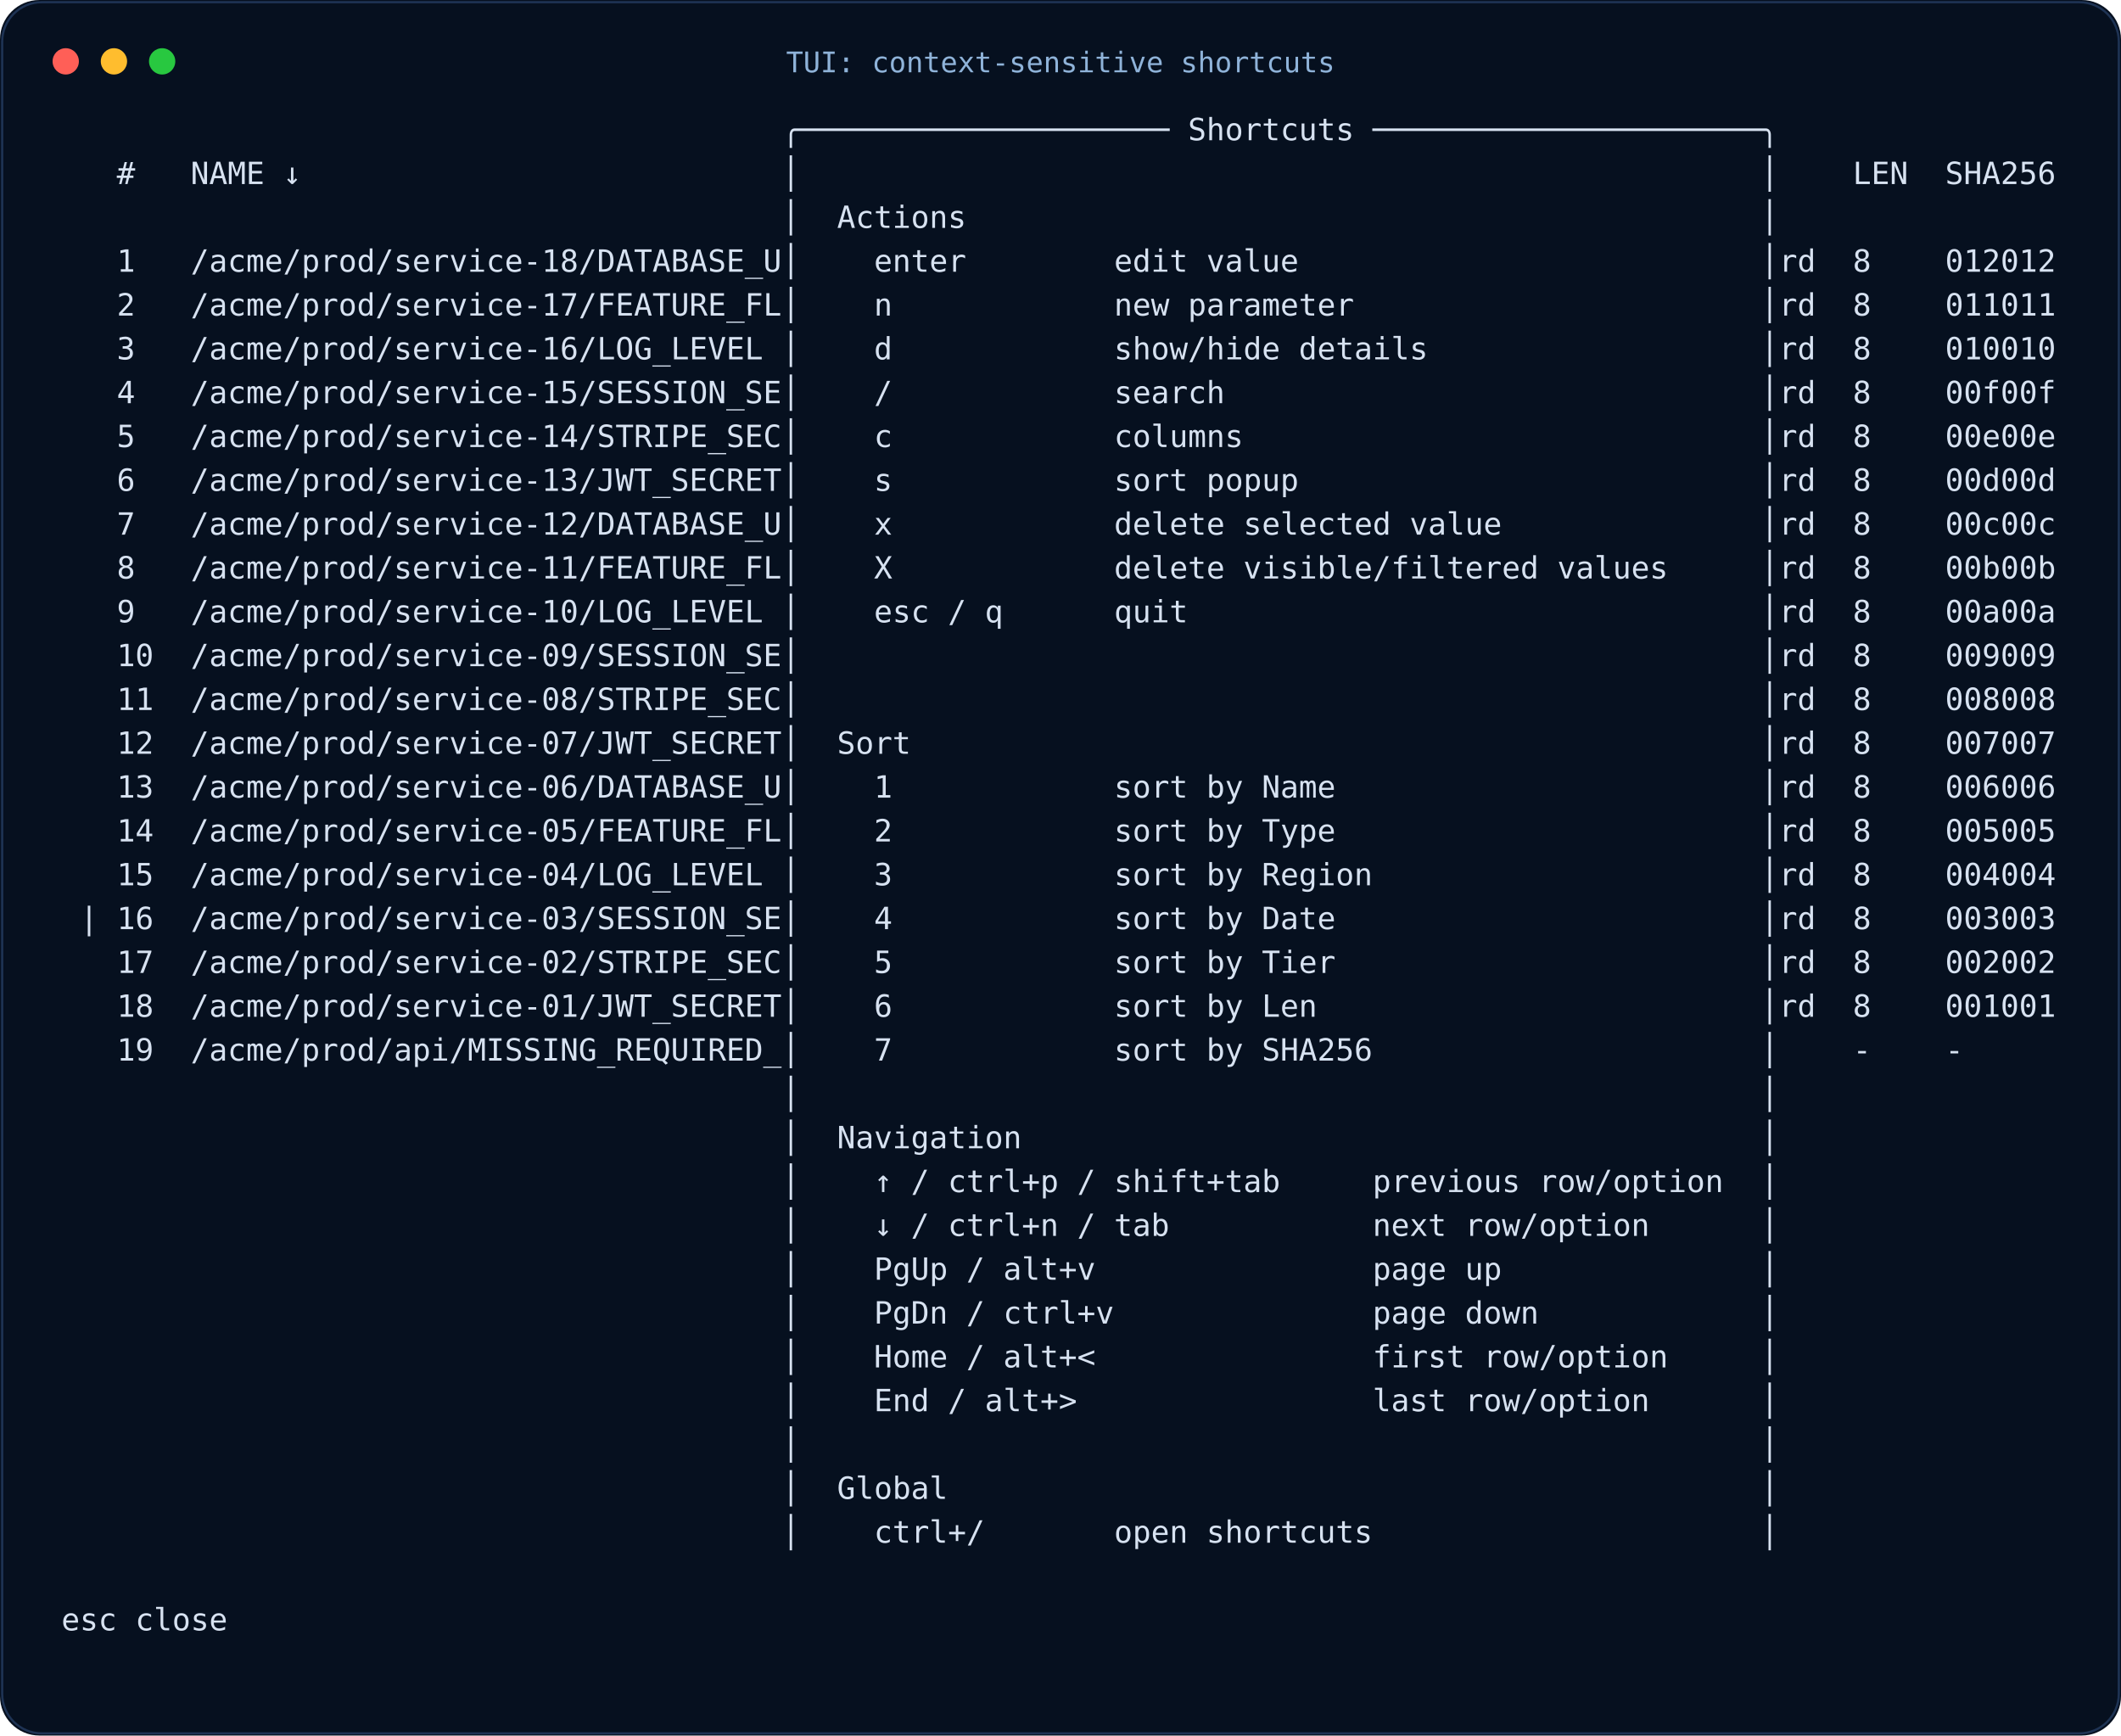
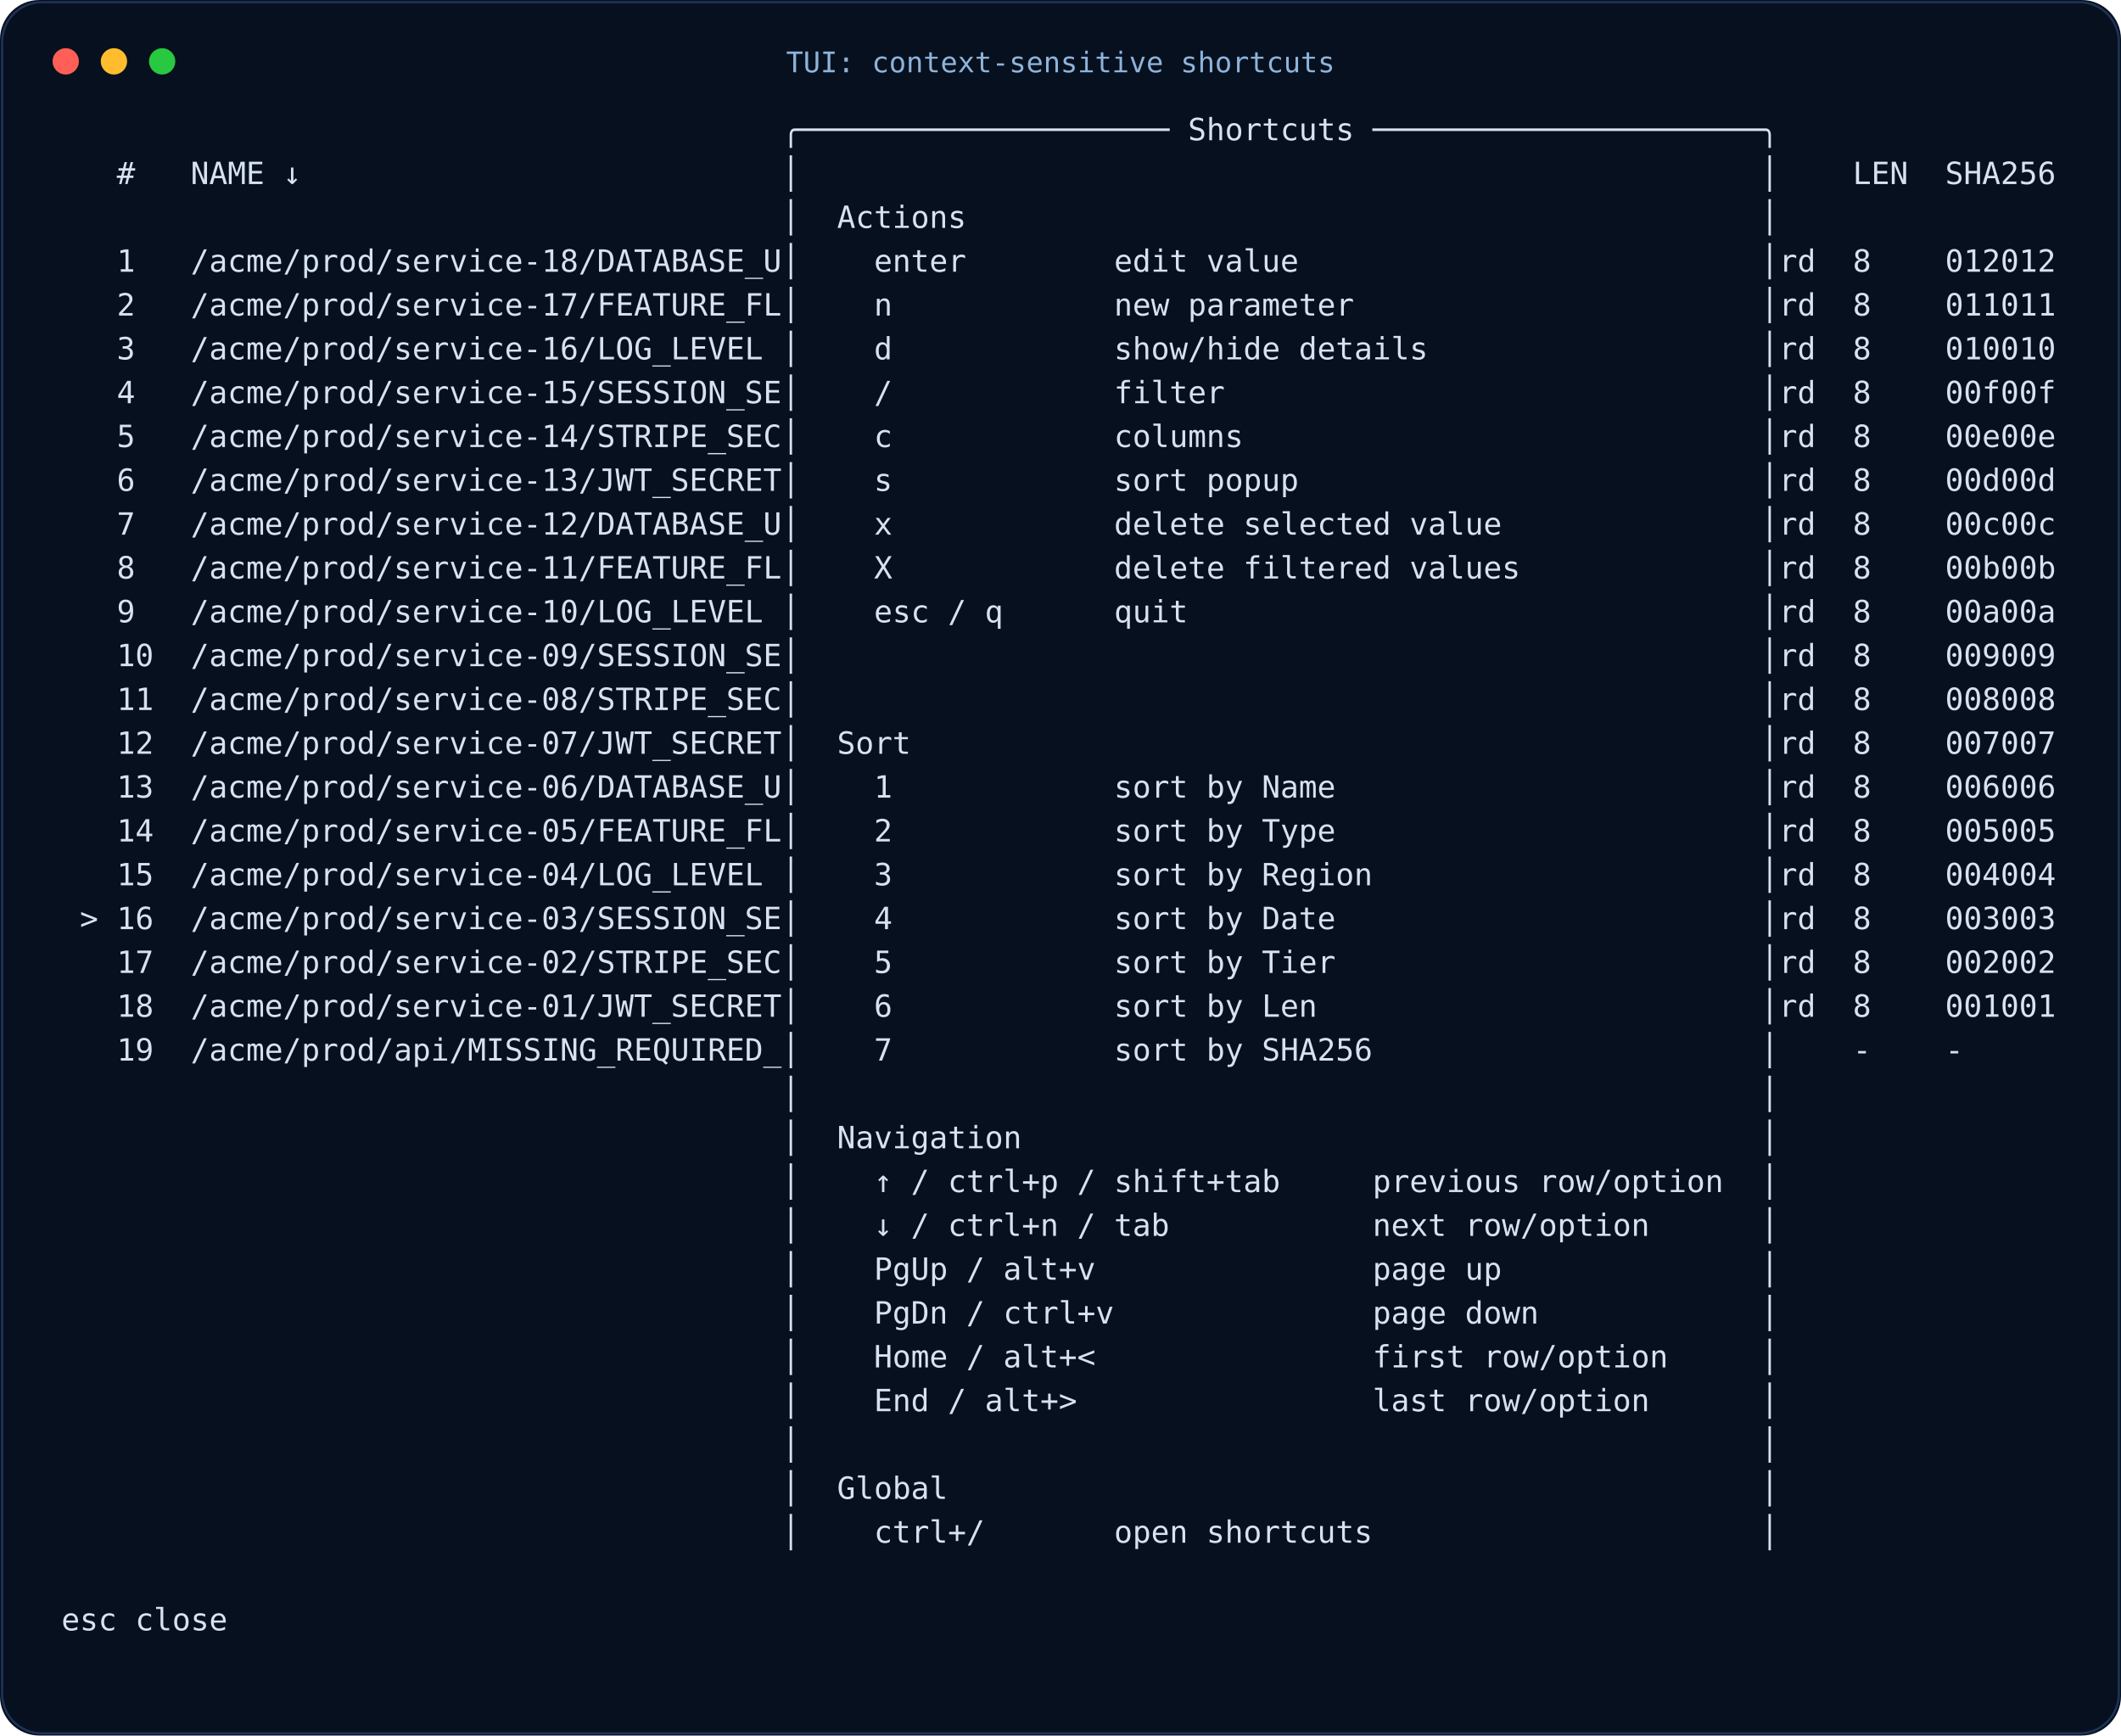
<svg xmlns="http://www.w3.org/2000/svg" width="968" height="792" viewBox="0 0 968 792" role="img" aria-label="TUI: context-sensitive shortcuts">
  <rect width="100%" height="100%" rx="18" fill="#06101f" />
  <rect x="1" y="1" width="966" height="790" rx="18" fill="none" stroke="#1e3354" />
  <circle cx="30" cy="28" r="6" fill="#ff5f57" />
  <circle cx="52" cy="28" r="6" fill="#ffbd2e" />
  <circle cx="74" cy="28" r="6" fill="#28c840" />
  <text x="484" y="33" text-anchor="middle" font-family="ui-monospace, SFMono-Regular, Menlo, Consolas, monospace" font-size="13" fill="#8fb3d9">TUI: context-sensitive shortcuts</text>
  <g font-family="ui-monospace, SFMono-Regular, Menlo, Consolas, monospace" font-size="14" fill="#d7e2f1">
    <text x="28" y="64" xml:space="preserve">                                       ╭──────────────────── Shortcuts ─────────────────────╮</text>
    <text x="28" y="84" xml:space="preserve">   #   NAME ↓                          │                                                    │    LEN  SHA256</text>
    <text x="28" y="104" xml:space="preserve">                                       │  Actions                                           │</text>
    <text x="28" y="124" xml:space="preserve">   1   /acme/prod/service-18/DATABASE_U│    enter        edit value                         │rd  8    012012</text>
    <text x="28" y="144" xml:space="preserve">   2   /acme/prod/service-17/FEATURE_FL│    n            new parameter                      │rd  8    011011</text>
    <text x="28" y="164" xml:space="preserve">   3   /acme/prod/service-16/LOG_LEVEL │    d            show/hide details                  │rd  8    010010</text>
-     <text x="28" y="184" xml:space="preserve">   4   /acme/prod/service-15/SESSION_SE│    /            search                             │rd  8    00f00f</text>
+     <text x="28" y="184" xml:space="preserve">   4   /acme/prod/service-15/SESSION_SE│    /            filter                             │rd  8    00f00f</text>
    <text x="28" y="204" xml:space="preserve">   5   /acme/prod/service-14/STRIPE_SEC│    c            columns                            │rd  8    00e00e</text>
    <text x="28" y="224" xml:space="preserve">   6   /acme/prod/service-13/JWT_SECRET│    s            sort popup                         │rd  8    00d00d</text>
    <text x="28" y="244" xml:space="preserve">   7   /acme/prod/service-12/DATABASE_U│    x            delete selected value              │rd  8    00c00c</text>
-     <text x="28" y="264" xml:space="preserve">   8   /acme/prod/service-11/FEATURE_FL│    X            delete visible/filtered values     │rd  8    00b00b</text>
+     <text x="28" y="264" xml:space="preserve">   8   /acme/prod/service-11/FEATURE_FL│    X            delete filtered values             │rd  8    00b00b</text>
    <text x="28" y="284" xml:space="preserve">   9   /acme/prod/service-10/LOG_LEVEL │    esc / q      quit                               │rd  8    00a00a</text>
    <text x="28" y="304" xml:space="preserve">   10  /acme/prod/service-09/SESSION_SE│                                                    │rd  8    009009</text>
    <text x="28" y="324" xml:space="preserve">   11  /acme/prod/service-08/STRIPE_SEC│                                                    │rd  8    008008</text>
    <text x="28" y="344" xml:space="preserve">   12  /acme/prod/service-07/JWT_SECRET│  Sort                                              │rd  8    007007</text>
    <text x="28" y="364" xml:space="preserve">   13  /acme/prod/service-06/DATABASE_U│    1            sort by Name                       │rd  8    006006</text>
    <text x="28" y="384" xml:space="preserve">   14  /acme/prod/service-05/FEATURE_FL│    2            sort by Type                       │rd  8    005005</text>
    <text x="28" y="404" xml:space="preserve">   15  /acme/prod/service-04/LOG_LEVEL │    3            sort by Region                     │rd  8    004004</text>
-     <text x="28" y="424" xml:space="preserve"> | 16  /acme/prod/service-03/SESSION_SE│    4            sort by Date                       │rd  8    003003</text>
+     <text x="28" y="424" xml:space="preserve"> &gt; 16  /acme/prod/service-03/SESSION_SE│    4            sort by Date                       │rd  8    003003</text>
    <text x="28" y="444" xml:space="preserve">   17  /acme/prod/service-02/STRIPE_SEC│    5            sort by Tier                       │rd  8    002002</text>
    <text x="28" y="464" xml:space="preserve">   18  /acme/prod/service-01/JWT_SECRET│    6            sort by Len                        │rd  8    001001</text>
    <text x="28" y="484" xml:space="preserve">   19  /acme/prod/api/MISSING_REQUIRED_│    7            sort by SHA256                     │    -    -</text>
    <text x="28" y="504" xml:space="preserve">                                       │                                                    │</text>
    <text x="28" y="524" xml:space="preserve">                                       │  Navigation                                        │</text>
    <text x="28" y="544" xml:space="preserve">                                       │    ↑ / ctrl+p / shift+tab     previous row/option  │</text>
    <text x="28" y="564" xml:space="preserve">                                       │    ↓ / ctrl+n / tab           next row/option      │</text>
    <text x="28" y="584" xml:space="preserve">                                       │    PgUp / alt+v               page up              │</text>
    <text x="28" y="604" xml:space="preserve">                                       │    PgDn / ctrl+v              page down            │</text>
    <text x="28" y="624" xml:space="preserve">                                       │    Home / alt+&lt;               first row/option     │</text>
    <text x="28" y="644" xml:space="preserve">                                       │    End / alt+&gt;                last row/option      │</text>
    <text x="28" y="664" xml:space="preserve">                                       │                                                    │</text>
    <text x="28" y="684" xml:space="preserve">                                       │  Global                                            │</text>
    <text x="28" y="704" xml:space="preserve">                                       │    ctrl+/       open shortcuts                     │</text>
    <text x="28" y="724" xml:space="preserve" />
    <text x="28" y="744" xml:space="preserve">esc close</text>
  </g>
</svg>
